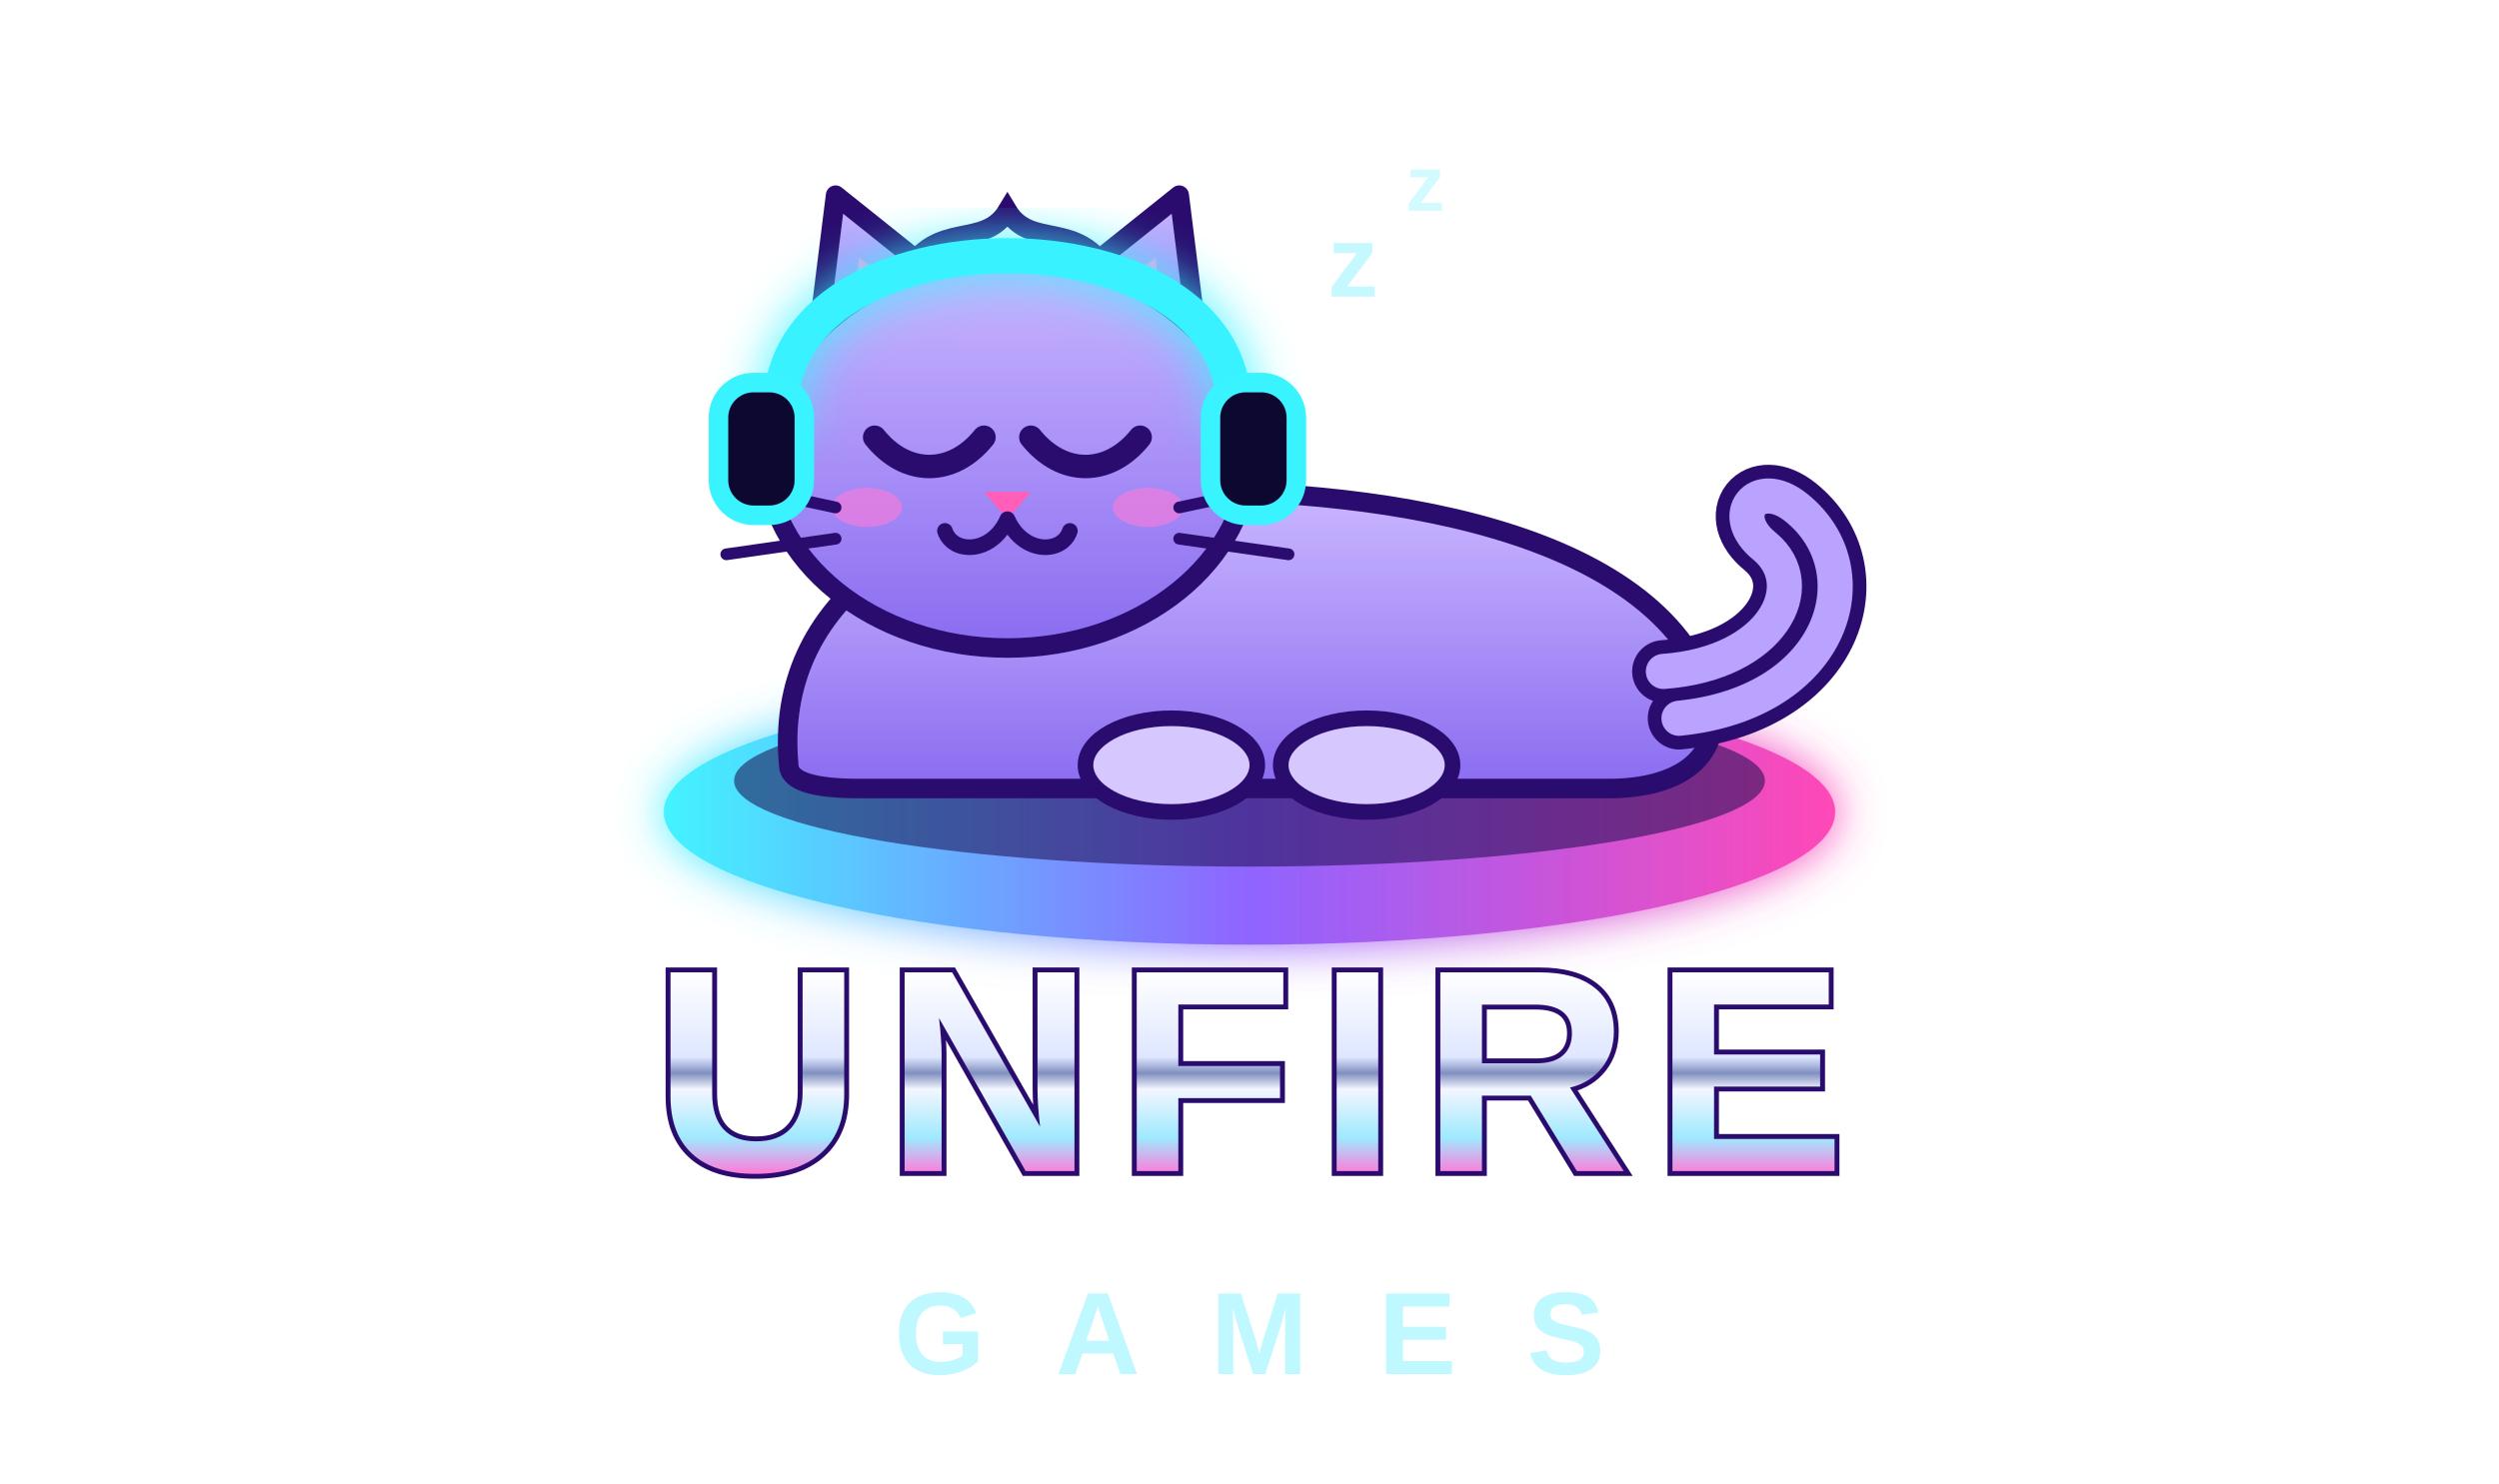
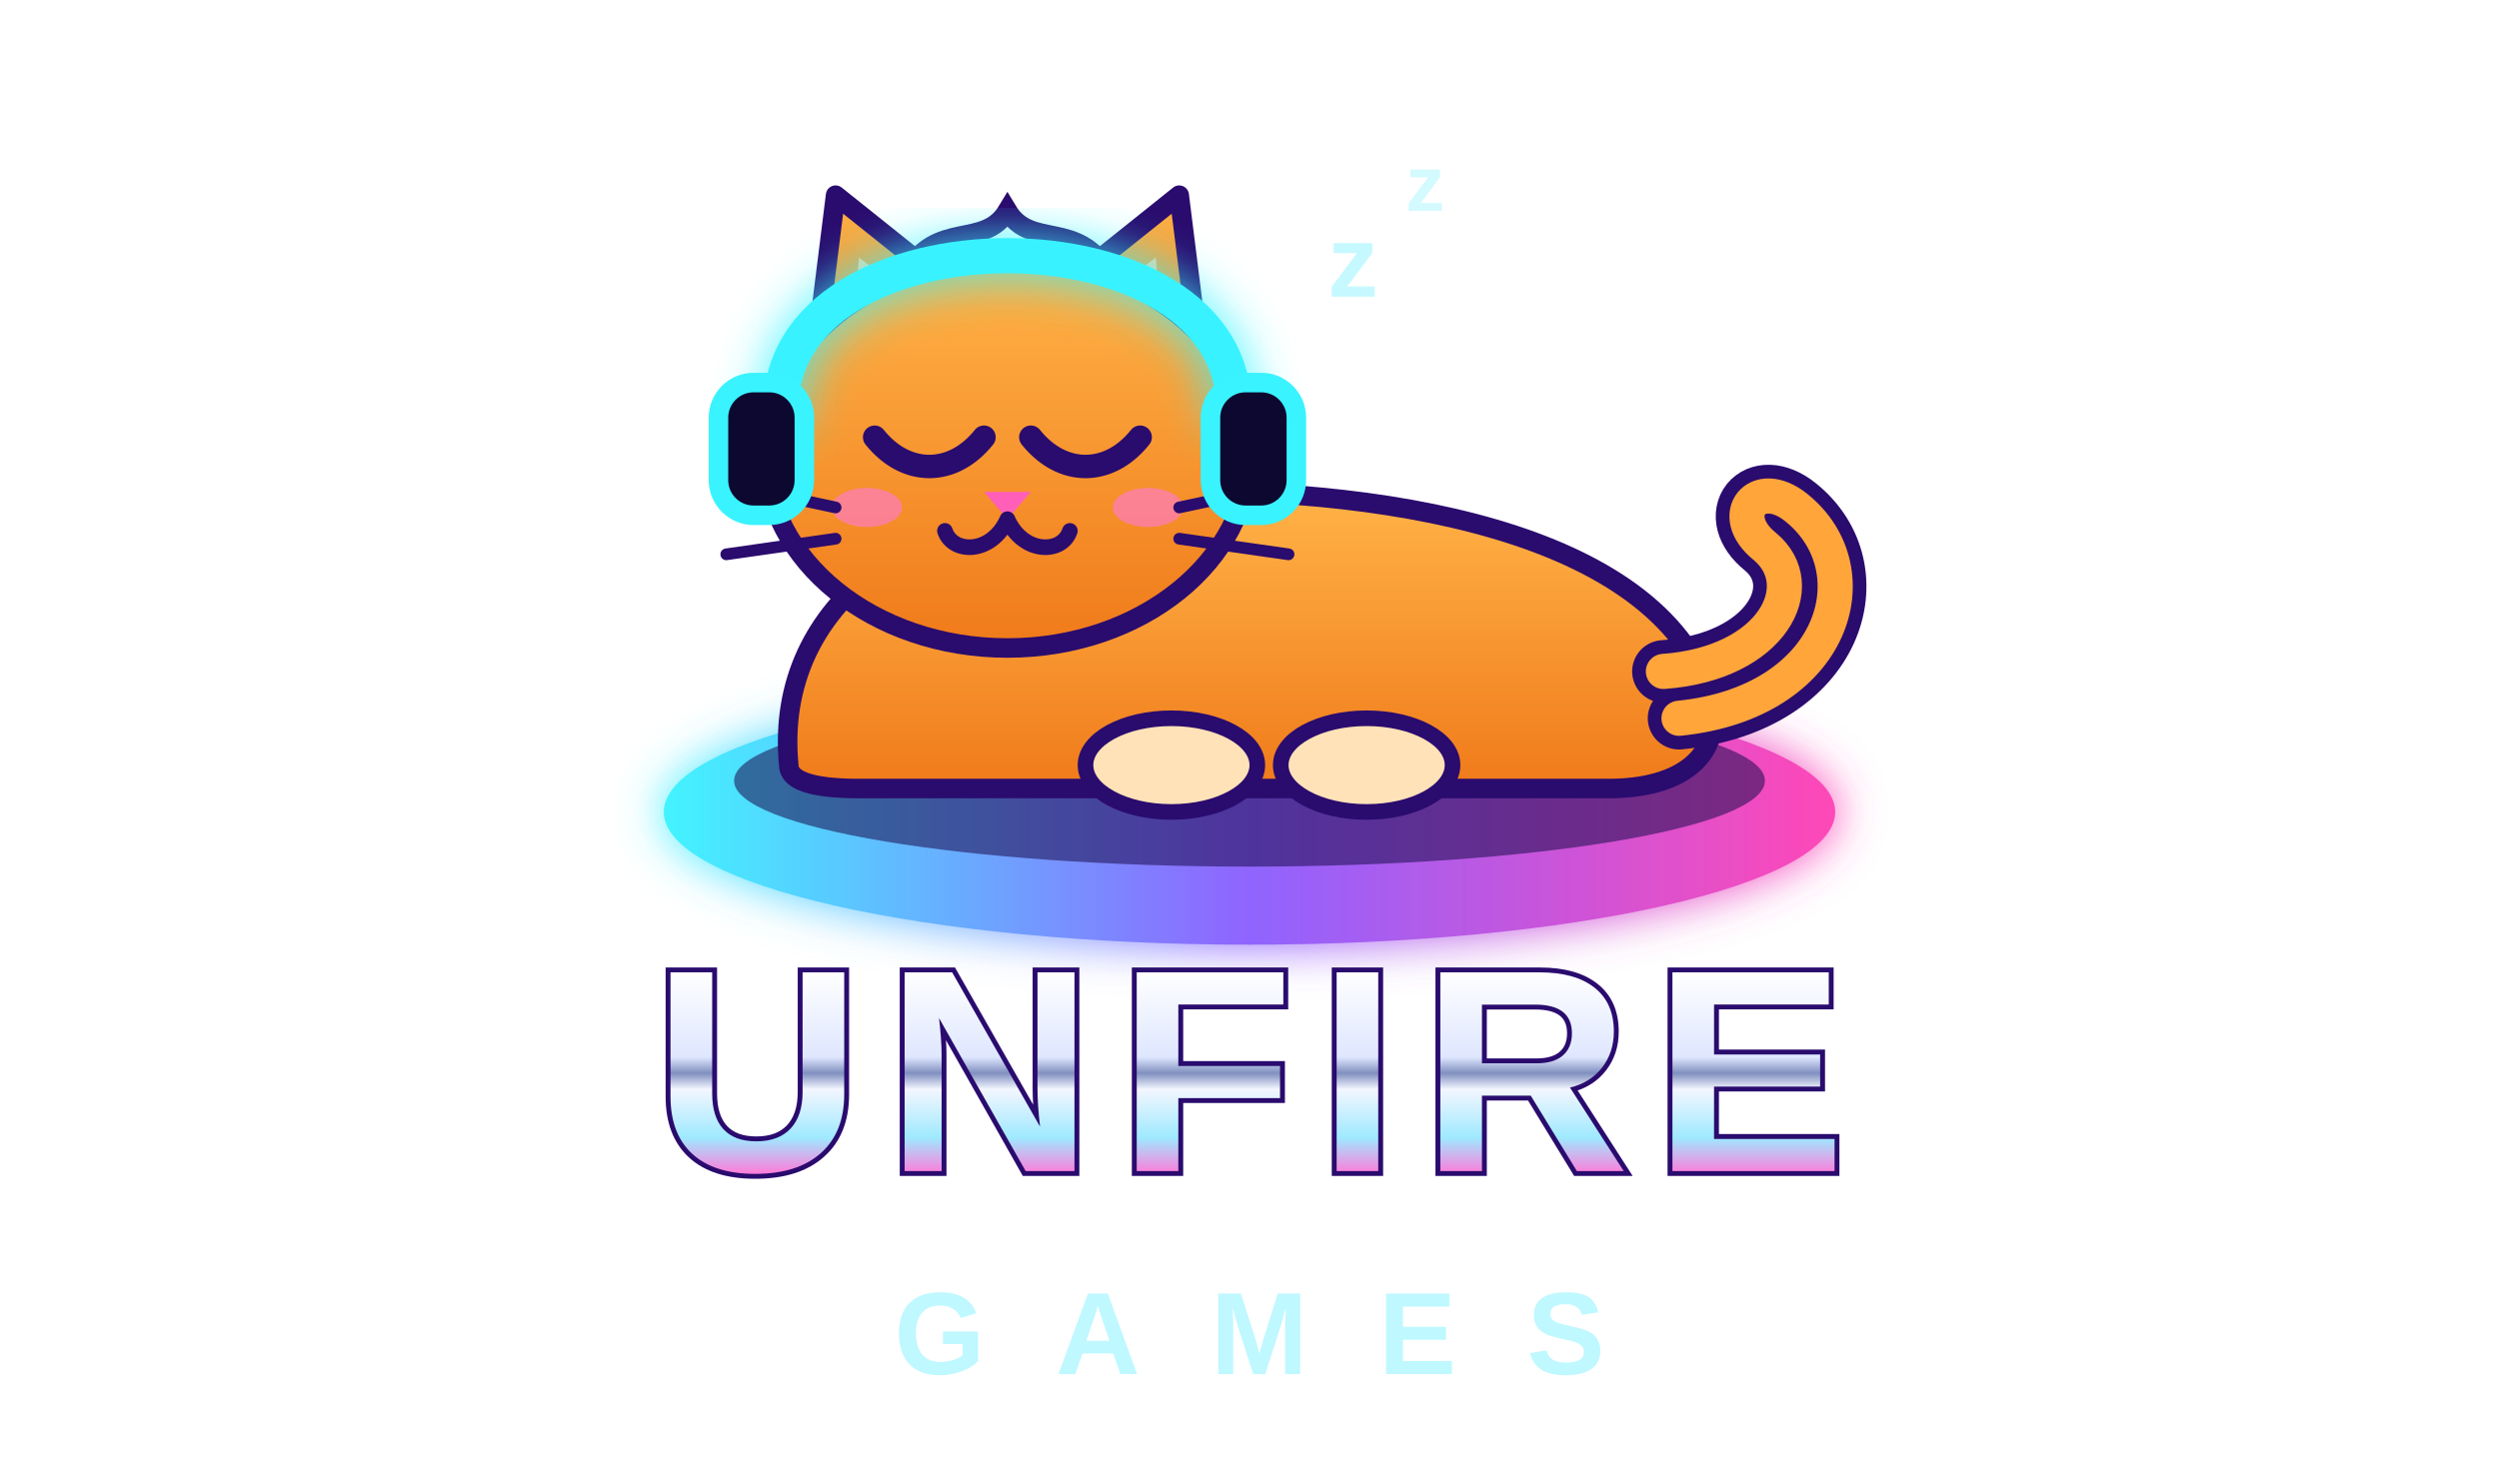
<svg xmlns="http://www.w3.org/2000/svg" viewBox="0 0 640 380" role="img" aria-label="UNFIRE GAMES">
  <defs>
    <linearGradient id="chrome" x1="0" y1="0" x2="0" y2="1">
      <stop offset="0" stop-color="#ffffff" />
      <stop offset=".42" stop-color="#dfe7ff" />
      <stop offset=".5" stop-color="#7f8fbf" />
      <stop offset=".58" stop-color="#f3f6ff" />
      <stop offset=".82" stop-color="#9fe9ff" />
      <stop offset="1" stop-color="#ff7ad9" />
    </linearGradient>
    <linearGradient id="fur" x1="0" y1="0" x2="0" y2="1">
-       <stop offset="0" stop-color="#c9b6ff" />
-       <stop offset="1" stop-color="#8a6cf0" />
+       <stop offset="0" stop-color="#ffb347" />
+       <stop offset="1" stop-color="#f07a1a" />
    </linearGradient>
    <linearGradient id="cush" x1="0" y1="0" x2="1" y2="0">
      <stop offset="0" stop-color="#39f3ff" />
      <stop offset=".5" stop-color="#8a5cff" />
      <stop offset="1" stop-color="#ff3fb4" />
    </linearGradient>
    <filter id="glow" x="-30%" y="-30%" width="160%" height="160%">
      <feGaussianBlur stdDeviation="6" result="b" />
      <feMerge>
        <feMergeNode in="b" />
        <feMergeNode in="SourceGraphic" />
      </feMerge>
    </filter>
  </defs>
  <g transform="translate(320 150)">
    <ellipse cx="0" cy="58" rx="150" ry="34" fill="url(#cush)" filter="url(#glow)" opacity=".95" />
    <ellipse cx="0" cy="50" rx="132" ry="22" fill="#1a0b4d" opacity=".55" />
    <path d="M-118 46 C-122 4 -84 -22 -30 -24 C34 -26 104 -14 118 28 C122 44 110 52 92 52 L-100 52 C-112 52 -118 50 -118 46 Z" fill="url(#fur)" stroke="#2a0b6e" stroke-width="5" />
    <path d="M110 34 C150 30 160 -4 140 -20 C130 -28 122 -18 132 -10 C144 0 134 20 106 22" fill="none" stroke="#2a0b6e" stroke-width="16" stroke-linecap="round" />
-     <path d="M110 34 C150 30 160 -4 140 -20 C130 -28 122 -18 132 -10 C144 0 134 20 106 22" fill="none" stroke="#b9a3ff" stroke-width="9" stroke-linecap="round" />
+     <path d="M110 34 C150 30 160 -4 140 -20 C130 -28 122 -18 132 -10 C144 0 134 20 106 22" fill="none" stroke="#ffa53a" stroke-width="9" stroke-linecap="round" />
    <g transform="translate(-62 -34)">
      <path d="M-50 -18 L-44 -66 L-14 -42 Z" fill="url(#fur)" stroke="#2a0b6e" stroke-width="5" stroke-linejoin="round" />
      <path d="M50 -18 L44 -66 L14 -42 Z" fill="url(#fur)" stroke="#2a0b6e" stroke-width="5" stroke-linejoin="round" />
-       <path d="M-40 -26 L-38 -50 L-22 -38 Z" fill="#ff9be0" />
-       <path d="M40 -26 L38 -50 L22 -38 Z" fill="#ff9be0" />
+       <path d="M-40 -26 L-38 -50 L-22 -38 Z" fill="#ffd0a0" />
+       <path d="M40 -26 L38 -50 L22 -38 Z" fill="#ffd0a0" />
+       <ellipse cx="0" cy="18" rx="26" ry="16" fill="#ffe2b8" />
      <ellipse cx="0" cy="0" rx="62" ry="50" fill="url(#fur)" stroke="#2a0b6e" stroke-width="5" />
      <path d="M-26 -46 C-18 -60 -6 -52 0 -62 C6 -52 18 -60 26 -46" fill="none" stroke="#2a0b6e" stroke-width="5" stroke-linecap="round" />
      <path d="M-34 -4 C-26 6 -14 6 -6 -4" fill="none" stroke="#2a0b6e" stroke-width="6" stroke-linecap="round" />
      <path d="M6 -4 C14 6 26 6 34 -4" fill="none" stroke="#2a0b6e" stroke-width="6" stroke-linecap="round" />
      <ellipse cx="-36" cy="14" rx="9" ry="5" fill="#ff7ad9" opacity=".6" />
      <ellipse cx="36" cy="14" rx="9" ry="5" fill="#ff7ad9" opacity=".6" />
      <path d="M-6 10 L6 10 L0 17 Z" fill="#ff5fb8" />
      <path d="M0 17 C-4 26 -14 26 -16 20 M0 17 C4 26 14 26 16 20" fill="none" stroke="#2a0b6e" stroke-width="4" stroke-linecap="round" />
      <path d="M-44 14 L-72 8 M-44 22 L-72 26 M44 14 L72 8 M44 22 L72 26" stroke="#2a0b6e" stroke-width="3" stroke-linecap="round" />
      <path d="M-58 -10 C-60 -64 60 -64 58 -10" fill="none" stroke="#39f3ff" stroke-width="9" stroke-linecap="round" filter="url(#glow)" />
      <rect x="-74" y="-18" width="22" height="34" rx="9" fill="#0d0830" stroke="#39f3ff" stroke-width="5" />
      <rect x="52" y="-18" width="22" height="34" rx="9" fill="#0d0830" stroke="#39f3ff" stroke-width="5" />
    </g>
-     <ellipse cx="-20" cy="46" rx="22" ry="12" fill="#d6c8ff" stroke="#2a0b6e" stroke-width="4" />
-     <ellipse cx="30" cy="46" rx="22" ry="12" fill="#d6c8ff" stroke="#2a0b6e" stroke-width="4" />
+     <ellipse cx="-20" cy="46" rx="22" ry="12" fill="#ffe2b8" stroke="#2a0b6e" stroke-width="4" />
+     <ellipse cx="30" cy="46" rx="22" ry="12" fill="#ffe2b8" stroke="#2a0b6e" stroke-width="4" />
    <text x="20" y="-74" font-family="Orbitron, Arial Black, Arial" font-weight="900" font-size="26" fill="#bff8ff" opacity=".9">z</text>
    <text x="40" y="-96" font-family="Orbitron, Arial Black, Arial" font-weight="900" font-size="20" fill="#bff8ff" opacity=".7">z</text>
  </g>
  <text x="320" y="300" text-anchor="middle" font-family="Orbitron, 'Arial Black', Arial, sans-serif" font-weight="900" font-size="74" letter-spacing="6" fill="url(#chrome)" stroke="#2a0b6e" stroke-width="2.5" paint-order="stroke">UNFIRE</text>
  <text x="320" y="352" text-anchor="middle" font-family="Orbitron, Arial, sans-serif" font-weight="800" font-size="30" letter-spacing="18" fill="#bff8ff">GAMES</text>
</svg>
